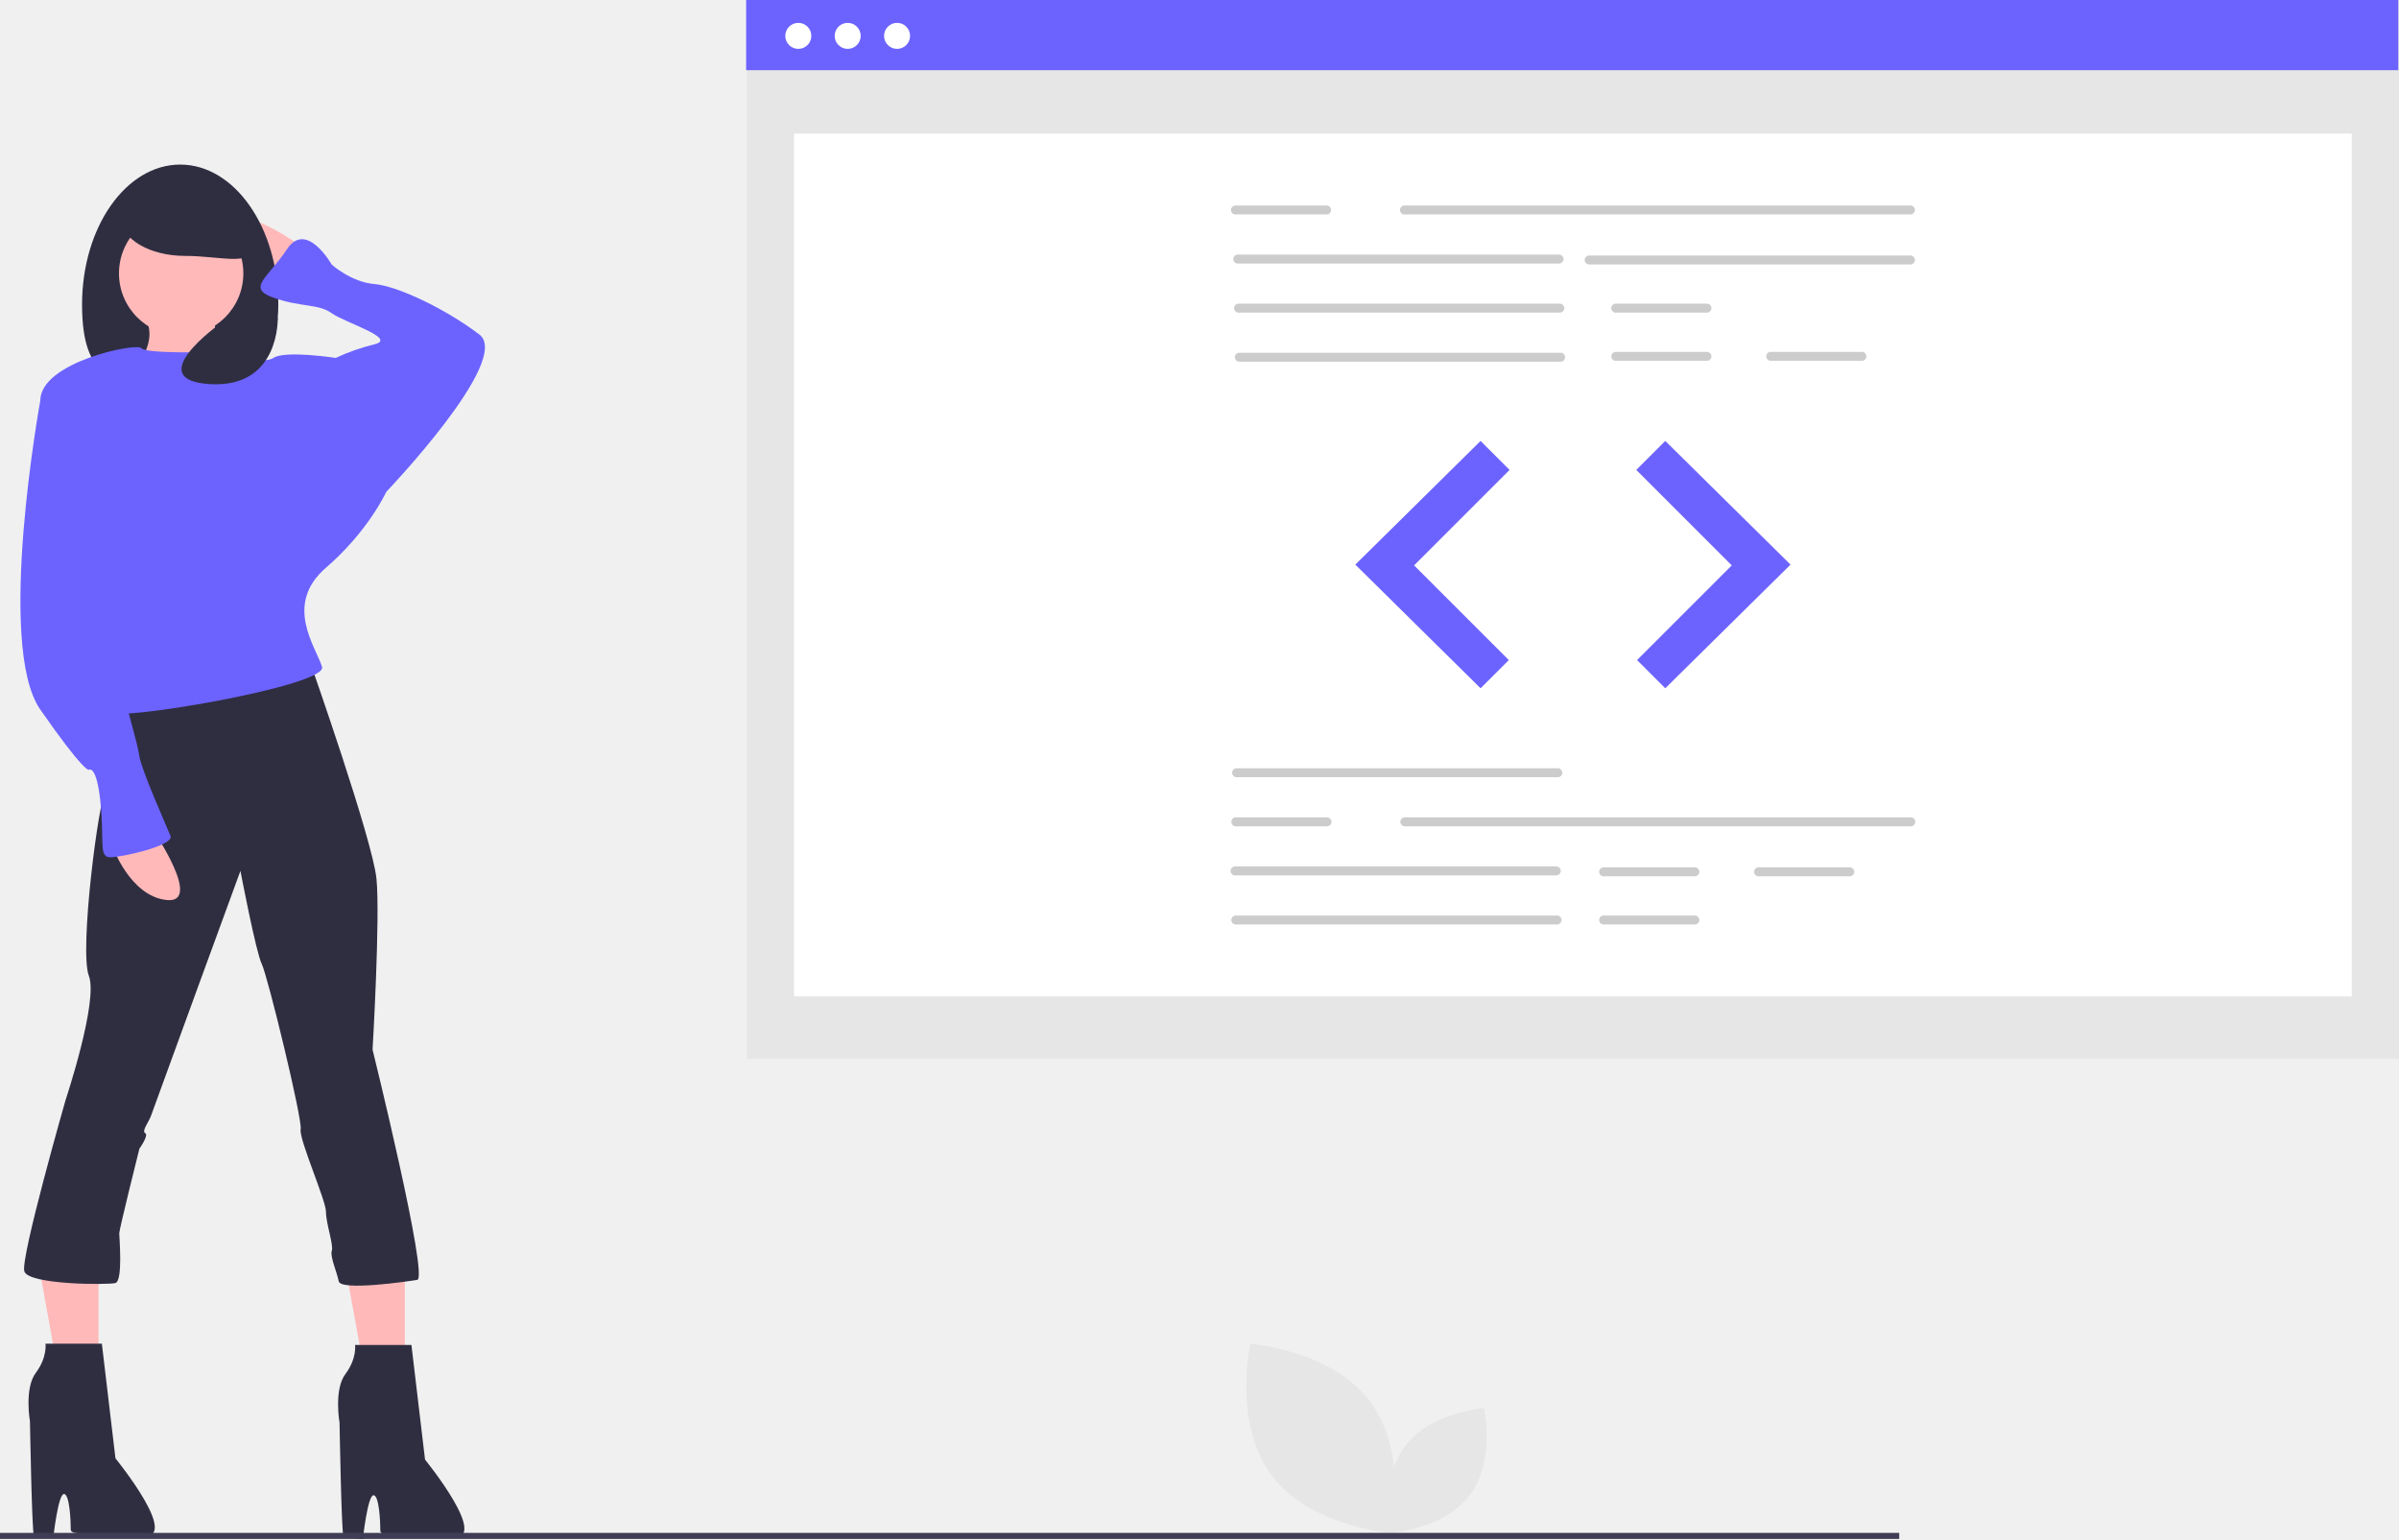
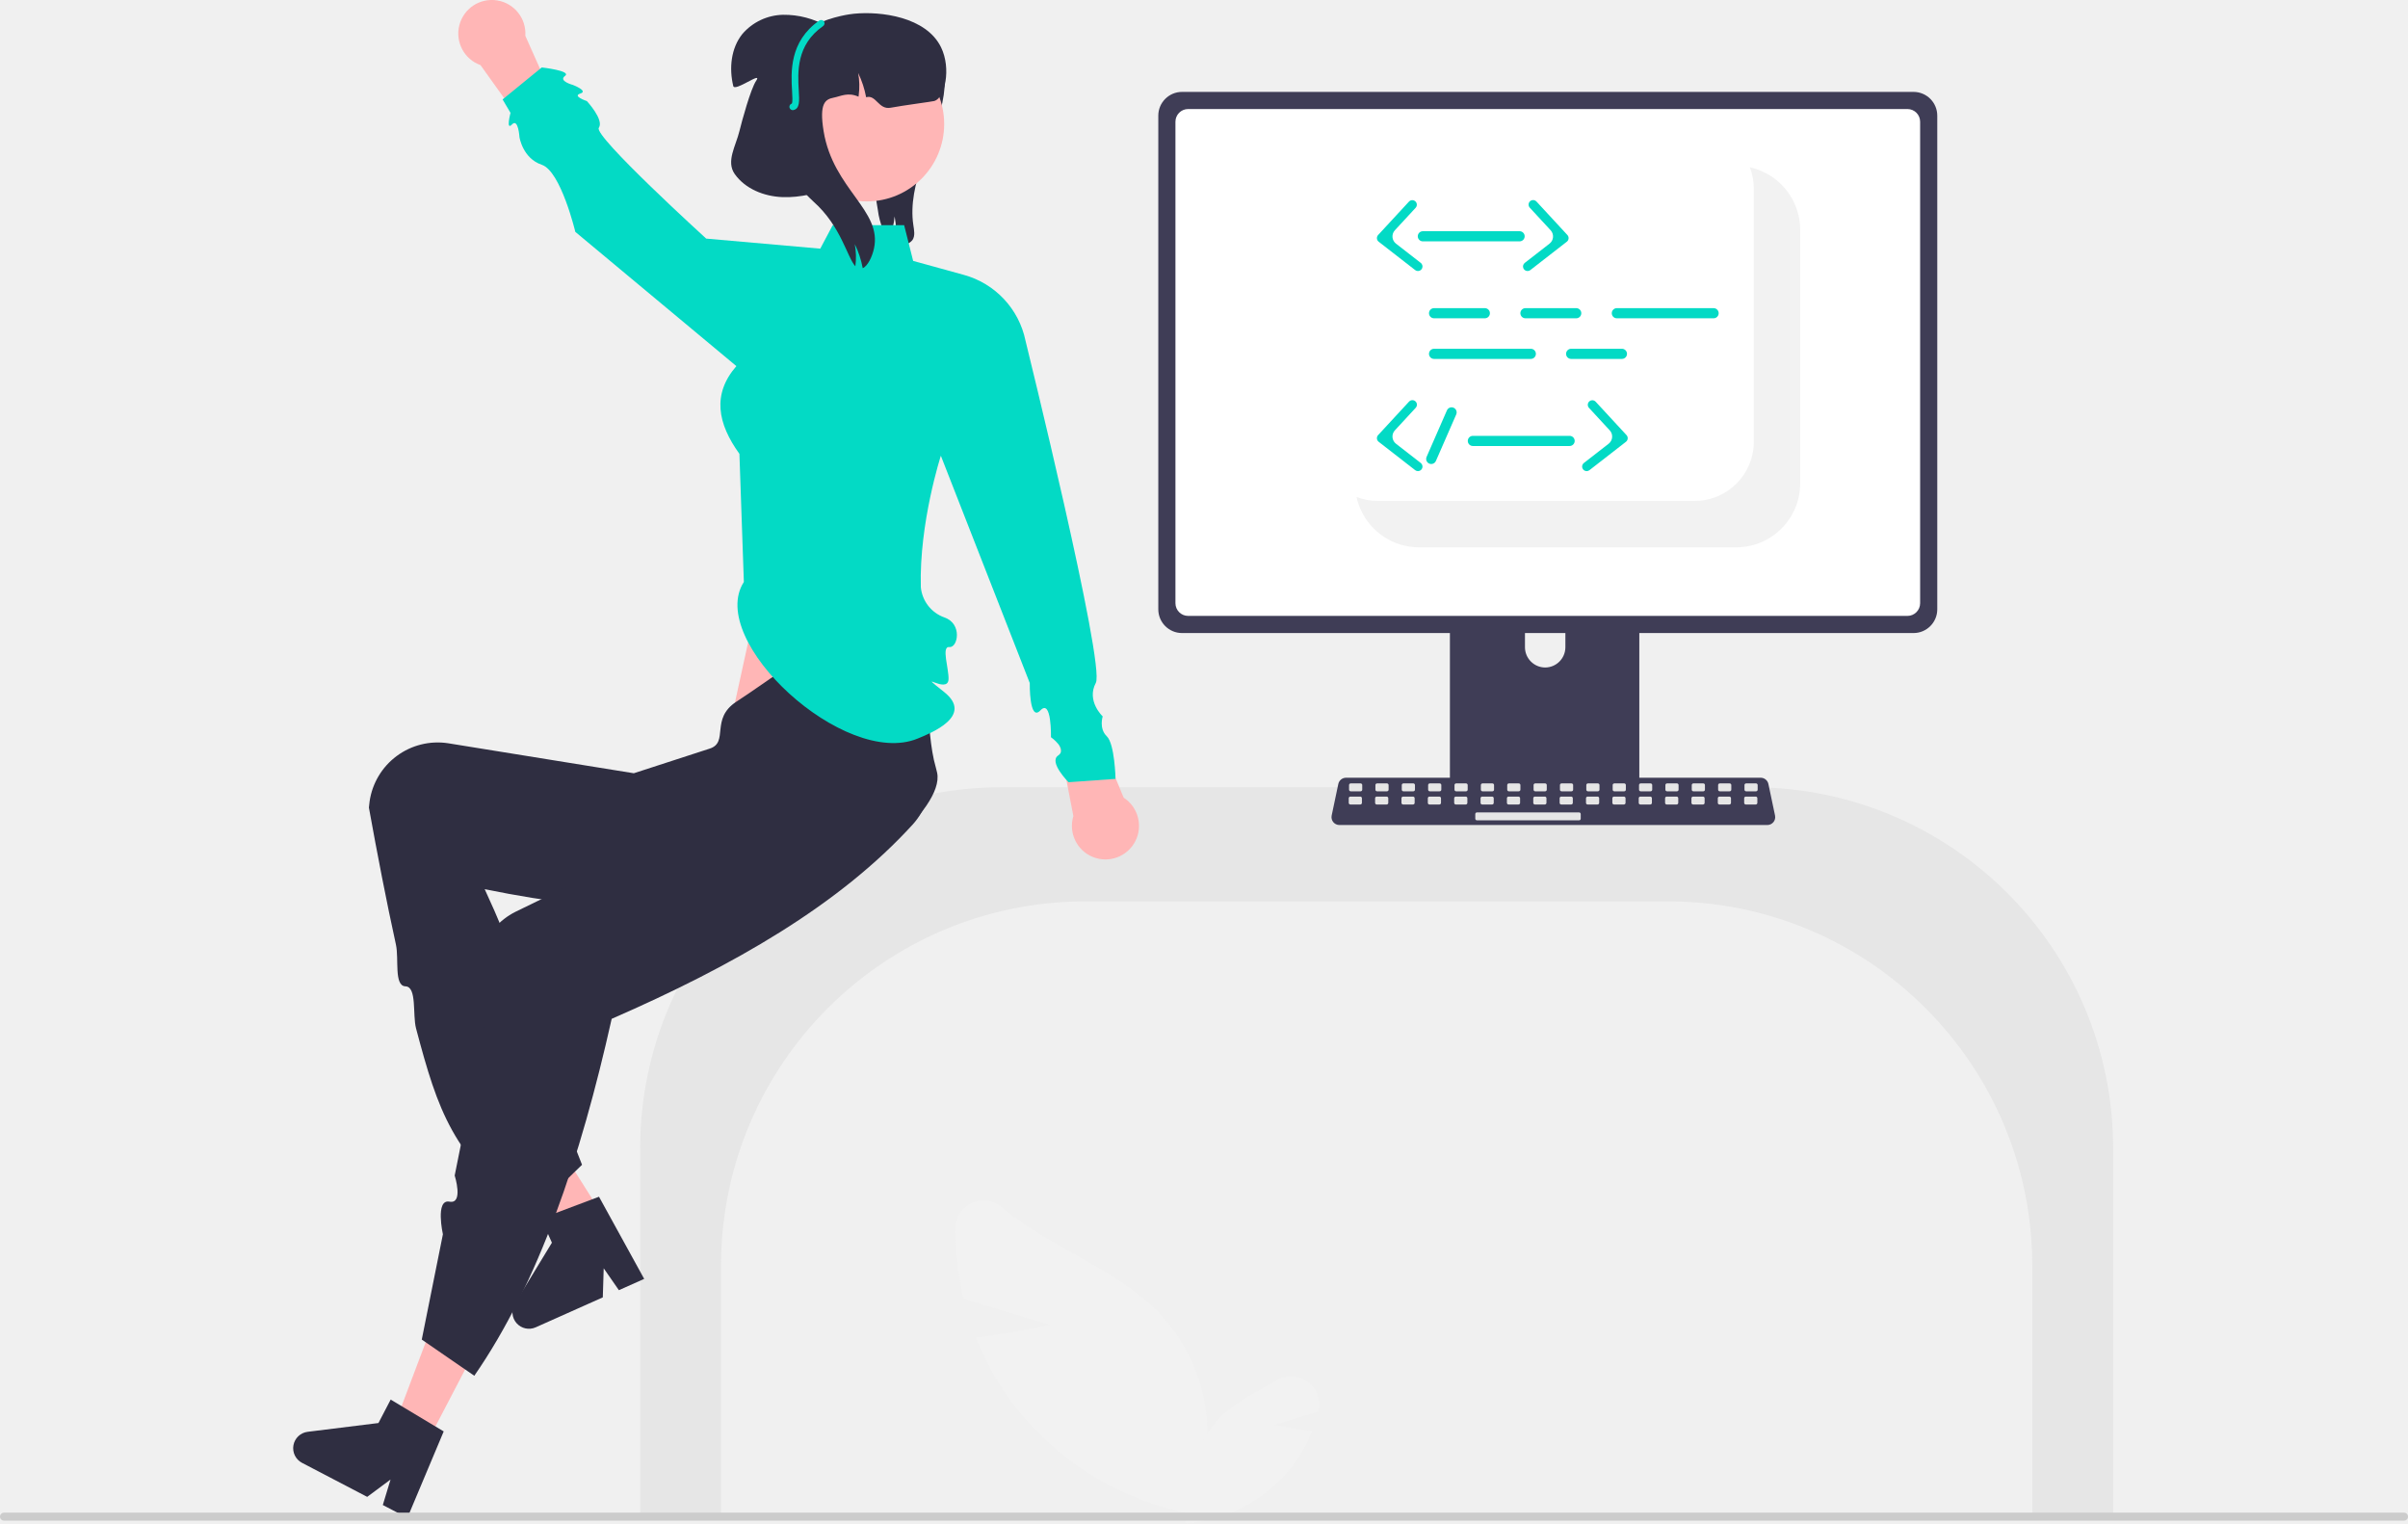
- <svg xmlns="http://www.w3.org/2000/svg" id="b8c64dc2-e86a-49bc-92bf-164106d9e7fb" data-name="Layer 1" width="887.873" height="569.68" viewBox="0 0 887.873 569.68">
-   <rect x="276.411" y="0.347" width="611.461" height="391.607" fill="#e6e6e6" />
-   <rect x="293.896" y="49.464" width="576.492" height="319.322" fill="#fff" />
-   <rect x="276.15" width="611.461" height="25.977" fill="#6c63ff" />
-   <circle cx="295.454" cy="13.281" r="4.815" fill="#fff" />
-   <circle cx="313.73" cy="13.281" r="4.815" fill="#fff" />
-   <circle cx="332.005" cy="13.281" r="4.815" fill="#fff" />
-   <path d="M863.33,244.533H675.643a1.666,1.666,0,0,1,0-3.303H863.33a1.666,1.666,0,0,1,0,3.303Z" transform="translate(-156.0636 -165.16)" fill="#ccc" />
-   <path d="M733.282,262.7H613.95a1.666,1.666,0,0,1,0-3.303H733.282a1.666,1.666,0,0,1,0,3.303Z" transform="translate(-156.0636 -165.16)" fill="#ccc" />
-   <path d="M863.33,263.03H743.999a1.666,1.666,0,0,1,0-3.303h119.332a1.666,1.666,0,0,1,0,3.303Z" transform="translate(-156.0636 -165.16)" fill="#ccc" />
-   <path d="M733.571,280.867H614.24a1.666,1.666,0,0,1,0-3.303H733.571a1.666,1.666,0,0,1,0,3.303Z" transform="translate(-156.0636 -165.16)" fill="#ccc" />
-   <path d="M733.861,299.035H614.529a1.666,1.666,0,0,1,0-3.303H733.861a1.666,1.666,0,0,1,0,3.303Z" transform="translate(-156.0636 -165.16)" fill="#ccc" />
-   <path d="M788.024,280.867H753.846a1.666,1.666,0,0,1,0-3.303h34.178a1.666,1.666,0,0,1,0,3.303Z" transform="translate(-156.0636 -165.16)" fill="#ccc" />
-   <path d="M788.024,298.705H753.846a1.666,1.666,0,0,1,0-3.303h34.178a1.666,1.666,0,0,1,0,3.303Z" transform="translate(-156.0636 -165.16)" fill="#ccc" />
-   <path d="M845.373,298.705h-34.178a1.666,1.666,0,0,1,0-3.303h34.178a1.666,1.666,0,0,1,0,3.303Z" transform="translate(-156.0636 -165.16)" fill="#ccc" />
-   <path d="M647.259,244.533h-34.178a1.666,1.666,0,0,1,0-3.303h34.178a1.666,1.666,0,0,1,0,3.303Z" transform="translate(-156.0636 -165.16)" fill="#ccc" />
-   <path d="M732.847,452.838H613.515a1.666,1.666,0,0,1,0-3.303h119.332a1.666,1.666,0,0,1,0,3.303Z" transform="translate(-156.0636 -165.16)" fill="#ccc" />
-   <path d="M732.268,489.173H612.936a1.666,1.666,0,0,1,0-3.303h119.332a1.666,1.666,0,0,1,0,3.303Z" transform="translate(-156.0636 -165.16)" fill="#ccc" />
-   <path d="M732.558,507.341H613.226a1.666,1.666,0,0,1,0-3.303h119.332a1.666,1.666,0,0,1,0,3.303Z" transform="translate(-156.0636 -165.16)" fill="#ccc" />
-   <path d="M783.534,489.504H749.357a1.666,1.666,0,0,1,0-3.303h34.178a1.666,1.666,0,0,1,0,3.303Z" transform="translate(-156.0636 -165.16)" fill="#ccc" />
-   <path d="M783.534,507.341H749.357a1.666,1.666,0,0,1,0-3.303h34.178a1.666,1.666,0,0,1,0,3.303Z" transform="translate(-156.0636 -165.16)" fill="#ccc" />
-   <path d="M840.883,489.504H806.706a1.666,1.666,0,0,1,0-3.303h34.178a1.666,1.666,0,0,1,0,3.303Z" transform="translate(-156.0636 -165.16)" fill="#ccc" />
-   <path d="M863.475,471.006H675.788a1.666,1.666,0,0,1,0-3.303H863.475a1.666,1.666,0,0,1,0,3.303Z" transform="translate(-156.0636 -165.16)" fill="#ccc" />
-   <path d="M647.403,471.006h-34.178a1.666,1.666,0,0,1,0-3.303h34.178a1.666,1.666,0,0,1,0,3.303Z" transform="translate(-156.0636 -165.16)" fill="#ccc" />
-   <polygon points="547.965 163.221 501.622 208.985 547.965 254.748 558.392 244.321 523.345 209.274 558.681 173.938 547.965 163.221" fill="#e6e6e6" />
-   <polygon points="616.32 163.221 662.662 208.985 616.32 254.748 605.893 244.321 640.939 209.274 605.603 173.938 616.32 163.221" fill="#e6e6e6" />
-   <polygon points="547.965 163.221 501.622 208.985 547.965 254.748 558.392 244.321 523.345 209.274 558.681 173.938 547.965 163.221" fill="#6c63ff" />
-   <polygon points="616.32 163.221 662.662 208.985 616.32 254.748 605.893 244.321 640.939 209.274 605.603 173.938 616.32 163.221" fill="#6c63ff" />
-   <path d="M626.667,711.195c14.42,19.311,44.352,21.344,44.352,21.344s6.554-29.277-7.866-48.588-44.352-21.344-44.352-21.344S612.247,691.884,626.667,711.195Z" transform="translate(-156.0636 -165.16)" fill="#e6e6e6" />
-   <path d="M700.123,718.455c-9.515,12.743-29.267,14.084-29.267,14.084s-4.324-19.319,5.191-32.062,29.267-14.084,29.267-14.084S709.638,705.712,700.123,718.455Z" transform="translate(-156.0636 -165.16)" fill="#e6e6e6" />
-   <polygon points="149.825 460.994 149.825 511.12 135.503 511.12 125.956 458.607 149.825 460.994" fill="#ffb9b9" />
-   <polygon points="36.445 460.994 36.445 511.12 22.124 511.12 12.576 458.607 36.445 460.994" fill="#ffb9b9" />
-   <path d="M268.061,256.642s-23.014-16.541-25.891-8.63S259.431,270.307,259.431,270.307Z" transform="translate(-156.0636 -165.16)" fill="#ffb9b9" />
-   <path d="M186.433,277.858c0,28.598,12.313,29.487,32.371,29.487s40.267-.889,40.267-29.487-16.261-51.782-36.319-51.782S186.433,249.26,186.433,277.858Z" transform="translate(-156.0636 -165.16)" fill="#2f2e41" />
-   <path d="M235.698,277.499s-2.877,21.576,10.788,23.014-44.59,5.753-44.59,5.753,15.103-13.665,7.192-24.452S235.698,277.499,235.698,277.499Z" transform="translate(-156.0636 -165.16)" fill="#ffb9b9" />
-   <path d="M308.336,662.983l5.034,42.432s25.172,30.925,9.349,28.768-25.891.459-25.891-2.418-.372-13.155-2.53-13.155-3.943,16.23-3.943,16.23-6.473-.49-7.192-1.209-1.438-41.88-1.438-41.88-2.158-12.226,2.158-17.98,3.596-10.788,3.596-10.788Z" transform="translate(-156.0636 -165.16)" fill="#2f2e41" />
-   <path d="M193.763,662.517l5.034,42.432s25.172,30.925,9.349,28.768-25.891.459-25.891-2.418-.372-13.155-2.53-13.155-3.943,16.23-3.943,16.23-6.473-.49-7.192-1.209-1.438-41.88-1.438-41.88-2.158-12.226,2.158-17.98,3.596-10.788,3.596-10.788Z" transform="translate(-156.0636 -165.16)" fill="#2f2e41" />
-   <path d="M270.938,410.548s23.014,65.446,24.452,79.83-1.438,63.289-1.438,63.289,20.856,84.499,16.541,85.218-28.346,4.129-29.065.533-3.283-9.163-2.564-11.321S276.707,618.028,276.707,613.713s-10.084-26.964-9.365-30.559-12.226-56.816-14.384-61.131-7.911-34.521-7.911-34.521-32.363,88.46-33.083,90.618-3.596,5.754-2.158,6.473-2.158,5.754-2.158,5.754-7.452,29.84-7.452,31.279,1.438,17.719-1.438,18.438-32.261.673-33.7-4.361,15.261-63.336,15.261-63.336,12.226-36.679,8.63-46.028,3.596-65.446,6.473-69.761,3.596-30.206,3.596-30.206Z" transform="translate(-156.0636 -165.16)" fill="#2f2e41" />
-   <circle cx="67.048" cy="101.191" r="23.014" fill="#ffb9b9" />
-   <path d="M235.698,295.478s-25.891.719-27.329-1.438-37.398,5.034-37.398,19.418,20.856,70.48,20.856,70.48,7.911,40.275,5.753,44.59,79.83-9.349,77.672-16.541-14.384-23.014,1.438-36.679,22.295-28.048,22.295-28.048l-18.699-49.624s-18.699-2.877-23.014,0S235.698,295.478,235.698,295.478Z" transform="translate(-156.0636 -165.16)" fill="#6c63ff" />
-   <path d="M293.952,350.856l5.034-3.596s46.747-48.905,34.521-58.254S303.301,271.026,294.671,270.307s-15.822-7.192-15.822-7.192-9.349-16.541-16.541-5.753-15.103,14.384-5.034,17.98,16.541,2.158,21.576,5.754,24.452,9.349,15.822,11.507a77.195,77.195,0,0,0-14.384,5.034L270.938,314.177Z" transform="translate(-156.0636 -165.16)" fill="#6c63ff" />
-   <path d="M212.684,472.399s18.699,27.329,5.034,25.891-20.137-20.137-20.137-20.137Z" transform="translate(-156.0636 -165.16)" fill="#ffb9b9" />
-   <path d="M176.005,309.862l-5.034,3.596s-16.541,90.618,0,114.351,17.98,22.295,17.98,22.295,2.877-2.158,4.315,12.226-.719,20.137,3.596,20.137,23.733-4.315,22.295-7.911-10.788-24.452-11.507-29.487-4.315-16.541-5.753-23.014,6.473-10.069,2.877-23.733-8.63-38.117-8.63-43.151S176.005,309.862,176.005,309.862Z" transform="translate(-156.0636 -165.16)" fill="#6c63ff" />
-   <path d="M200.817,245.854c0,7.745,10.626,14.024,23.733,14.024s25.172,4.149,25.172-3.596-12.064-24.452-25.172-24.452S200.817,238.109,200.817,245.854Z" transform="translate(-156.0636 -165.16)" fill="#2f2e41" />
-   <path d="M258.856,282.712s.969,26.071-24.939,24.633,3.501-22.285,3.501-22.285Z" transform="translate(-156.0636 -165.16)" fill="#2f2e41" />
-   <rect y="567.379" width="702.906" height="2.241" fill="#3f3d56" />
+ <svg xmlns="http://www.w3.org/2000/svg" data-name="Layer 1" width="717.67" height="453.964" viewBox="0 0 717.67 453.964">
+   <path d="M527.601,309.438a3.827,3.827,0,0,1-4.314,1.257,5.829,5.829,0,0,1-.679-.248,28.826,28.826,0,0,0-.367-7.989,21.362,21.362,0,0,1-1.64,6.57,8.911,8.911,0,0,1-1.76-2.513,22.425,22.425,0,0,1-1.603-6.046c-1.204-7.088-2.393-14.462-.428-21.389,2.879-10.119,11.957-17.393,15.749-27.211l1.868-1.677c3.198,5.445,3.339,12.212,2.036,18.387-1.297,6.187-3.909,11.994-5.975,17.96s-3.613,12.313-2.655,18.556C528.054,306.566,528.39,308.181,527.601,309.438Z" transform="translate(-255.6148 -237.9612)" fill="#2f2e41" />
+   <polygon points="230.469 157.098 218.295 212.779 271.469 230.098 263.65 157.098 230.469 157.098" fill="#ffb6b6" />
+   <path d="M861.314,690.559h24.096V580.09A107.653,107.653,0,0,0,777.879,472.559H553.94A107.653,107.653,0,0,0,446.41,580.09V690.559h24.096V615.09A108.654,108.654,0,0,1,579.036,506.559H752.783A108.654,108.654,0,0,1,861.314,615.09Z" transform="translate(-255.6148 -237.9612)" fill="#e6e6e6" />
+   <path d="M568.509,632.767l-25.68-7.775a88.484,88.484,0,0,1-2.509-20.963,8.399,8.399,0,0,1,13.815-6.355c13.773,11.814,33.948,18.118,46.968,31.58a52.073,52.073,0,0,1,13.888,42.946l5.621,18.181a87.259,87.259,0,0,1-63.977-35.285,84.287,84.287,0,0,1-10.122-18.565C557.405,635.296,568.509,632.767,568.509,632.767Z" transform="translate(-255.6148 -237.9612)" fill="#f2f2f2" />
+   <path d="M635.438,662.54l13.098-3.966q.025-.104.05-.209a8.409,8.409,0,0,0-12.483-9.094c-5.946,3.532-12.548,6.573-17.289,11.476a26.559,26.559,0,0,0-7.083,21.904l-2.867,9.273a44.505,44.505,0,0,0,32.63-17.996,42.989,42.989,0,0,0,5.162-9.469C641.101,663.83,635.438,662.54,635.438,662.54Z" transform="translate(-255.6148 -237.9612)" fill="#f2f2f2" />
+   <path d="M741.463,391.091H690.458a2.721,2.721,0,0,0-2.717,2.724v80.574h56.447V393.815A2.723,2.723,0,0,0,741.463,391.091Zm-25.331,45.781a6.051,6.051,0,0,1-6.023-6.023v-9.293a6.023,6.023,0,0,1,12.046,0v9.293a6.051,6.051,0,0,1-6.023,6.023Z" transform="translate(-255.6148 -237.9612)" fill="#3f3d56" />
+   <path d="M825.924,265.347H607.895a7.078,7.078,0,0,0-7.066,7.066V419.54a7.073,7.073,0,0,0,7.066,7.066h218.029a7.073,7.073,0,0,0,7.066-7.066V272.413A7.078,7.078,0,0,0,825.924,265.347Z" transform="translate(-255.6148 -237.9612)" fill="#3f3d56" />
+   <path d="M824.104,270.45H609.717a3.787,3.787,0,0,0-3.779,3.787V417.718a3.786,3.786,0,0,0,3.779,3.779H824.104a3.786,3.786,0,0,0,3.779-3.779V274.237A3.787,3.787,0,0,0,824.104,270.45Z" transform="translate(-255.6148 -237.9612)" fill="#fff" />
+   <path d="M687.565,471.812v7.774a1.523,1.523,0,0,0,1.52,1.52h53.758a1.527,1.527,0,0,0,1.52-1.52V471.812Z" transform="translate(-255.6148 -237.9612)" fill="#3f3d56" />
+   <path d="M782.345,483.811H654.796a2.346,2.346,0,0,1-2.296-2.83l1.979-9.4a2.356,2.356,0,0,1,2.296-1.863H780.366a2.356,2.356,0,0,1,2.296,1.863l1.979,9.4a2.346,2.346,0,0,1-2.296,2.83Z" transform="translate(-255.6148 -237.9612)" fill="#3f3d56" />
+   <rect x="402.066" y="233.45" width="3.928" height="2.357" rx="0.488" fill="#e6e6e6" />
+   <rect x="409.923" y="233.45" width="3.928" height="2.357" rx="0.488" fill="#e6e6e6" />
+   <rect x="417.779" y="233.45" width="3.928" height="2.357" rx="0.488" fill="#e6e6e6" />
+   <rect x="425.636" y="233.45" width="3.928" height="2.357" rx="0.488" fill="#e6e6e6" />
+   <rect x="433.493" y="233.45" width="3.928" height="2.357" rx="0.488" fill="#e6e6e6" />
+   <rect x="441.35" y="233.45" width="3.928" height="2.357" rx="0.488" fill="#e6e6e6" />
+   <rect x="449.207" y="233.45" width="3.928" height="2.357" rx="0.488" fill="#e6e6e6" />
+   <rect x="457.063" y="233.45" width="3.928" height="2.357" rx="0.488" fill="#e6e6e6" />
+   <rect x="464.92" y="233.45" width="3.928" height="2.357" rx="0.488" fill="#e6e6e6" />
+   <rect x="472.777" y="233.45" width="3.928" height="2.357" rx="0.488" fill="#e6e6e6" />
+   <rect x="480.634" y="233.45" width="3.928" height="2.357" rx="0.488" fill="#e6e6e6" />
+   <rect x="488.49" y="233.45" width="3.928" height="2.357" rx="0.488" fill="#e6e6e6" />
+   <rect x="496.347" y="233.45" width="3.928" height="2.357" rx="0.488" fill="#e6e6e6" />
+   <rect x="504.204" y="233.45" width="3.928" height="2.357" rx="0.488" fill="#e6e6e6" />
+   <rect x="512.061" y="233.45" width="3.928" height="2.357" rx="0.488" fill="#e6e6e6" />
+   <rect x="519.917" y="233.45" width="3.928" height="2.357" rx="0.488" fill="#e6e6e6" />
+   <rect x="401.973" y="237.378" width="3.928" height="2.357" rx="0.488" fill="#e6e6e6" />
+   <rect x="409.83" y="237.378" width="3.928" height="2.357" rx="0.488" fill="#e6e6e6" />
+   <rect x="417.687" y="237.378" width="3.928" height="2.357" rx="0.488" fill="#e6e6e6" />
+   <rect x="425.543" y="237.378" width="3.928" height="2.357" rx="0.488" fill="#e6e6e6" />
+   <rect x="433.4" y="237.378" width="3.928" height="2.357" rx="0.488" fill="#e6e6e6" />
+   <rect x="441.257" y="237.378" width="3.928" height="2.357" rx="0.488" fill="#e6e6e6" />
+   <rect x="449.114" y="237.378" width="3.928" height="2.357" rx="0.488" fill="#e6e6e6" />
+   <rect x="456.97" y="237.378" width="3.928" height="2.357" rx="0.488" fill="#e6e6e6" />
+   <rect x="464.827" y="237.378" width="3.928" height="2.357" rx="0.488" fill="#e6e6e6" />
+   <rect x="472.684" y="237.378" width="3.928" height="2.357" rx="0.488" fill="#e6e6e6" />
+   <rect x="480.541" y="237.378" width="3.928" height="2.357" rx="0.488" fill="#e6e6e6" />
+   <rect x="488.398" y="237.378" width="3.928" height="2.357" rx="0.488" fill="#e6e6e6" />
+   <rect x="496.254" y="237.378" width="3.928" height="2.357" rx="0.488" fill="#e6e6e6" />
+   <rect x="504.111" y="237.378" width="3.928" height="2.357" rx="0.488" fill="#e6e6e6" />
+   <rect x="511.968" y="237.378" width="3.928" height="2.357" rx="0.488" fill="#e6e6e6" />
+   <rect x="519.825" y="237.378" width="3.928" height="2.357" rx="0.488" fill="#e6e6e6" />
+   <rect x="439.686" y="242.092" width="31.427" height="2.357" rx="0.488" fill="#e6e6e6" />
+   <path d="M792.138,306.469v75.52a19.073,19.073,0,0,1-19.07,19.07h-94.52a19.081,19.081,0,0,1-17.51-11.49,17.984,17.984,0,0,1-1.13-3.51,17.367,17.367,0,0,0,6.3,1.17h94.52a17.605,17.605,0,0,0,17.58-17.58v-75.52a17.368,17.368,0,0,0-1.17-6.3,17.988,17.988,0,0,1,3.51,1.13A19.081,19.081,0,0,1,792.138,306.469Z" transform="translate(-255.6148 -237.9612)" fill="#f2f2f2" />
+   <polygon points="183.897 368.973 174.522 374.778 146.903 340.828 160.739 332.262 183.897 368.973" fill="#ffb6b6" />
+   <path d="M447.605,619.06l-7.541,3.367-4.524-6.519-.269,8.659-20.001,8.929a4.924,4.924,0,0,1-6.214-7.056l11.048-18.162-3.213-7.198,17.248-6.497Z" transform="translate(-255.6148 -237.9612)" fill="#2f2e41" />
+   <path d="M413.25,600.403l15.834-15.344c-11.764-29.029-12.704-47.022-29.012-82.131,38.693,7.914,66.356,7.433,98.356.337,10.833-2.365,38.786-23.956,36.487-35.027q-.161-.776-.381-1.538c-3.435-11.711-1.016-29.646-8.451-42.642-13.755-5.186-34.653,12.326-51,23-7.883,5.147-2.112,12.161-8,14l-22.569,7.326-55.373-8.943a20.511,20.511,0,0,0-23.376,17.359q-.141.902-.204,1.813c2.548,14.103,5.204,27.837,8.063,40.873.923,4.208-.635,12.275,2.836,12.395s2.073,8.464,3.154,12.543C386.269,569.54,390.477,581.694,413.25,600.403Z" transform="translate(-255.6148 -237.9612)" fill="#2f2e41" />
+   <polygon points="127.329 429.745 117.562 424.647 133.015 383.711 147.43 391.235 127.329 429.745" fill="#ffb6b6" />
+   <path d="M381.316,637.145l15.661,10.783c19.195-27.76,31.658-64.854,40.939-106.36,36.139-15.765,67.761-33.801,89.796-57.993a20.915,20.915,0,0,0-1.209-29.095q-.578-.542-1.196-1.039c-9.545-7.603-30.743-3.228-44.292-9.583l-24.204,33.5,2.782,7.803-8.42,4.099-7.109,3.461-8.138,3.962L409.248,509.669a20.484,20.484,0,0,0-9.089,27.629q.404.818.878,1.6l-9.908,49.36s2.726,8.593-1.563,7.789-1.952,9.725-1.952,9.725Z" transform="translate(-255.6148 -237.9612)" fill="#2f2e41" />
+   <path d="M377.029,690.267l-7.321-3.821,2.301-7.594-6.955,5.165-19.418-10.135a4.924,4.924,0,0,1,1.673-9.252l21.096-2.616,3.647-6.988,15.802,9.486Z" transform="translate(-255.6148 -237.9612)" fill="#2f2e41" />
+   <path d="M590.506,475.665l-11.423-27.606-9,5,5.435,28.082a10.001,10.001,0,1,0,14.988-5.476Z" transform="translate(-255.6148 -237.9612)" fill="#ffb6b6" />
+   <path d="M398.823,257.368l17.381,24.3,7.633-6.909L412.18,248.638a10.001,10.001,0,1,0-13.357,8.73Z" transform="translate(-255.6148 -237.9612)" fill="#ffb6b6" />
+   <path d="M477.312,411.382c-11.274,17.486,30.028,55.586,51.772,46.677,3.807-1.56,16.904-6.713,7.952-13.856s1.038.851,1.274-3.799c.158-3.109-2.249-9.929.262-9.637s3.953-6.971-1.517-8.822a10.618,10.618,0,0,1-7-9c-.523-19.167,5.968-39.177,5.968-39.177l26.498,67.735s-.196,11.719,3.183,8.137,3.133,8.009,3.133,8.009,5.025,3.507,2.135,5.458,3.111,7.952,3.111,7.952l14-1s-.219-10.4-2.61-12.7-1.216-5.919-1.216-5.919-4.928-4.584-2.051-9.983-20.951-101.961-20.951-101.961a25.72,25.72,0,0,0-18.366-19.62l-15.121-4.163-2.685-10.653H503.792l-3.709,7-34-3s-33.643-30.61-32-33-3.573-7.986-3.573-7.986-4.454-1.458-1.941-2.236-2.237-2.578-2.237-2.578-4.4-1.156-2.325-2.678-6.925-2.522-6.925-2.522l-11.677,9.528,2.36,4.002s-1.439,5.449.439,3.46,2.232,3.784,2.232,3.784.959,6.322,6.646,8.227,10,20,10,20l48,40c-7.311,8.391-5.571,17.166.906,26.142Z" transform="translate(-255.6148 -237.9612)" fill="#03dac5" />
+   <circle cx="258.343" cy="36.964" r="23.056" fill="#ffb6b6" />
+   <path d="M534.083,268.059c-.59.17-9.25,1.3-13,2-3.68.69-4.32-4-7.33-3.12a.127.127,0,0,0-.01-.06,28.344,28.344,0,0,0-2.37-7.17,21.178,21.178,0,0,1,.17,6.6.984.984,0,0,1-.02.17c-.01.1-.03.19-.04.29-3.18-1.4-5.2-.15-7.4.29-2.46.49-4.38,1.57-3,10,2.83,17.34,17.55,23.53,15,35-.5,2.27-1.76,5.11-3.34,5.82a28.344,28.344,0,0,0-2.37-7.17,21.178,21.178,0,0,1,.17,6.6c-2.45-2.65-4.22-11.91-12.46-19.25-2.03-1.8-12.2-12.48-13.42-15a32.136,32.136,0,0,1,.54,6.11,29.416,29.416,0,0,1-.28,4.1,1.151,1.151,0,0,1-.03.26c-.01.16-.04.3-.06.45-.02.17-.05.33-.08.5-3.33-.48-6.28-1.06-7.67-2.42-6.76-6.58,1.49-19.4,6-31,6.45-16.61,25.18-18.82,27-19,8.02-.81,21.57.91,26,10C539.183,258.429,537.203,267.159,534.083,268.059Z" transform="translate(-255.6148 -237.9612)" fill="#2f2e41" />
+   <path d="M485.468,271.808l16.701-25.98a25.612,25.612,0,0,0-13.188-3.46,16.419,16.419,0,0,0-12.109,5.711c-3.411,4.239-3.996,10.232-2.718,15.521C474.595,265.427,483,259,481,262c-1.642,2.349-4.327,12.222-5,15-1.084,4.472-4.063,9.062-1.409,12.821,3.139,4.444,8.74,6.654,14.177,6.878s10.788-1.282,15.954-2.989Z" transform="translate(-255.6148 -237.9612)" fill="#2f2e41" />
+   <path d="M491.886,270.783a1,1,0,0,1-.273-1.962c.262-.433.155-2.253.068-3.725-.325-5.524-.87-14.769,8.106-21.01a1.0 1,0,0,1,1.142,1.642c-8.055,5.601-7.571,13.815-7.251,19.25.183,3.107.315,5.352-1.57,5.779A.994.994,0,0,1,491.886,270.783Z" transform="translate(-255.6148 -237.9612)" fill="#03dac5" />
+   <path d="M255.615,689.912a1.186,1.186,0,0,0,1.183,1.19H972.095a1.19,1.19,0,0,0,0-2.38h-715.29a1.186,1.186,0,0,0-1.19,1.183Z" transform="translate(-255.6148 -237.9612)" fill="#ccc" />
+   <path d="M698.15,332.811H683.017a1.513,1.513,0,0,1,0-3.026h15.132a1.513,1.513,0,0,1,0,3.026Z" transform="translate(-255.6148 -237.9612)" fill="#03dac5" />
+   <path d="M725.387,332.811H710.255a1.513,1.513,0,1,1,0-3.026h15.132a1.513,1.513,0,1,1,0,3.026Z" transform="translate(-255.6148 -237.9612)" fill="#03dac5" />
+   <path d="M739.006,344.916H723.874a1.513,1.513,0,1,1,0-3.026h15.132a1.513,1.513,0,1,1,0,3.026Z" transform="translate(-255.6148 -237.9612)" fill="#03dac5" />
+   <path d="M711.852,344.916H683.017a1.513,1.513,0,0,1,0-3.026H711.852a1.513,1.513,0,0,1,0,3.026Z" transform="translate(-255.6148 -237.9612)" fill="#03dac5" />
+   <path d="M766.327,332.811H737.493a1.513,1.513,0,0,1,0-3.026h28.834a1.513,1.513,0,1,1,0,3.026Z" transform="translate(-255.6148 -237.9612)" fill="#03dac5" />
+   <path d="M708.509,309.887H679.675a1.513,1.513,0,1,1,0-3.026h28.834a1.513,1.513,0,1,1,0,3.026Z" transform="translate(-255.6148 -237.9612)" fill="#03dac5" />
+   <path d="M710.88,318.727a1.355,1.355,0,0,1-.832-2.425l7.383-5.739a2.714,2.714,0,0,0,.328-3.984l-6.199-6.711a1.355,1.355,0,1,1,1.99-1.839l9.205,9.965a1.355,1.355,0,0,1-.163,1.99l-10.881,8.458A1.351,1.351,0,0,1,710.88,318.727Z" transform="translate(-255.6148 -237.9612)" fill="#03dac5" />
+   <path d="M678.216,318.727a1.355,1.355,0,0,0,.832-2.425l-7.383-5.739a2.714,2.714,0,0,1-.328-3.984l6.199-6.711a1.355,1.355,0,0,0-1.99-1.839l-9.205,9.965a1.355,1.355,0,0,0,.163,1.99l10.881,8.458A1.351,1.351,0,0,0,678.216,318.727Z" transform="translate(-255.6148 -237.9612)" fill="#03dac5" />
+   <path d="M723.416,370.867H694.581a1.513,1.513,0,0,1,0-3.026h28.834a1.513,1.513,0,0,1,0,3.026Z" transform="translate(-255.6148 -237.9612)" fill="#03dac5" />
+   <path d="M728.497,378.352a1.355,1.355,0,0,1-.832-2.425l7.383-5.739a2.714,2.714,0,0,0,.328-3.984l-6.199-6.711a1.355,1.355,0,0,1,1.99-1.839l9.205,9.965a1.355,1.355,0,0,1-.163,1.99l-10.881,8.458A1.351,1.351,0,0,1,728.497,378.352Z" transform="translate(-255.6148 -237.9612)" fill="#03dac5" />
+   <path d="M678.216,378.352a1.355,1.355,0,0,0,.832-2.425l-7.383-5.739a2.714,2.714,0,0,1-.328-3.984l6.199-6.711a1.355,1.355,0,1,0-1.99-1.839l-9.205,9.965a1.355,1.355,0,0,0,.163,1.99l10.881,8.458A1.351,1.351,0,0,0,678.216,378.352Z" transform="translate(-255.6148 -237.9612)" fill="#03dac5" />
+   <path d="M680.789,374.113l6.061-13.865a1.513,1.513,0,0,1,2.773,1.212l-6.061,13.865a1.513,1.513,0,1,1-2.773-1.212Z" transform="translate(-255.6148 -237.9612)" fill="#03dac5" />
</svg>
